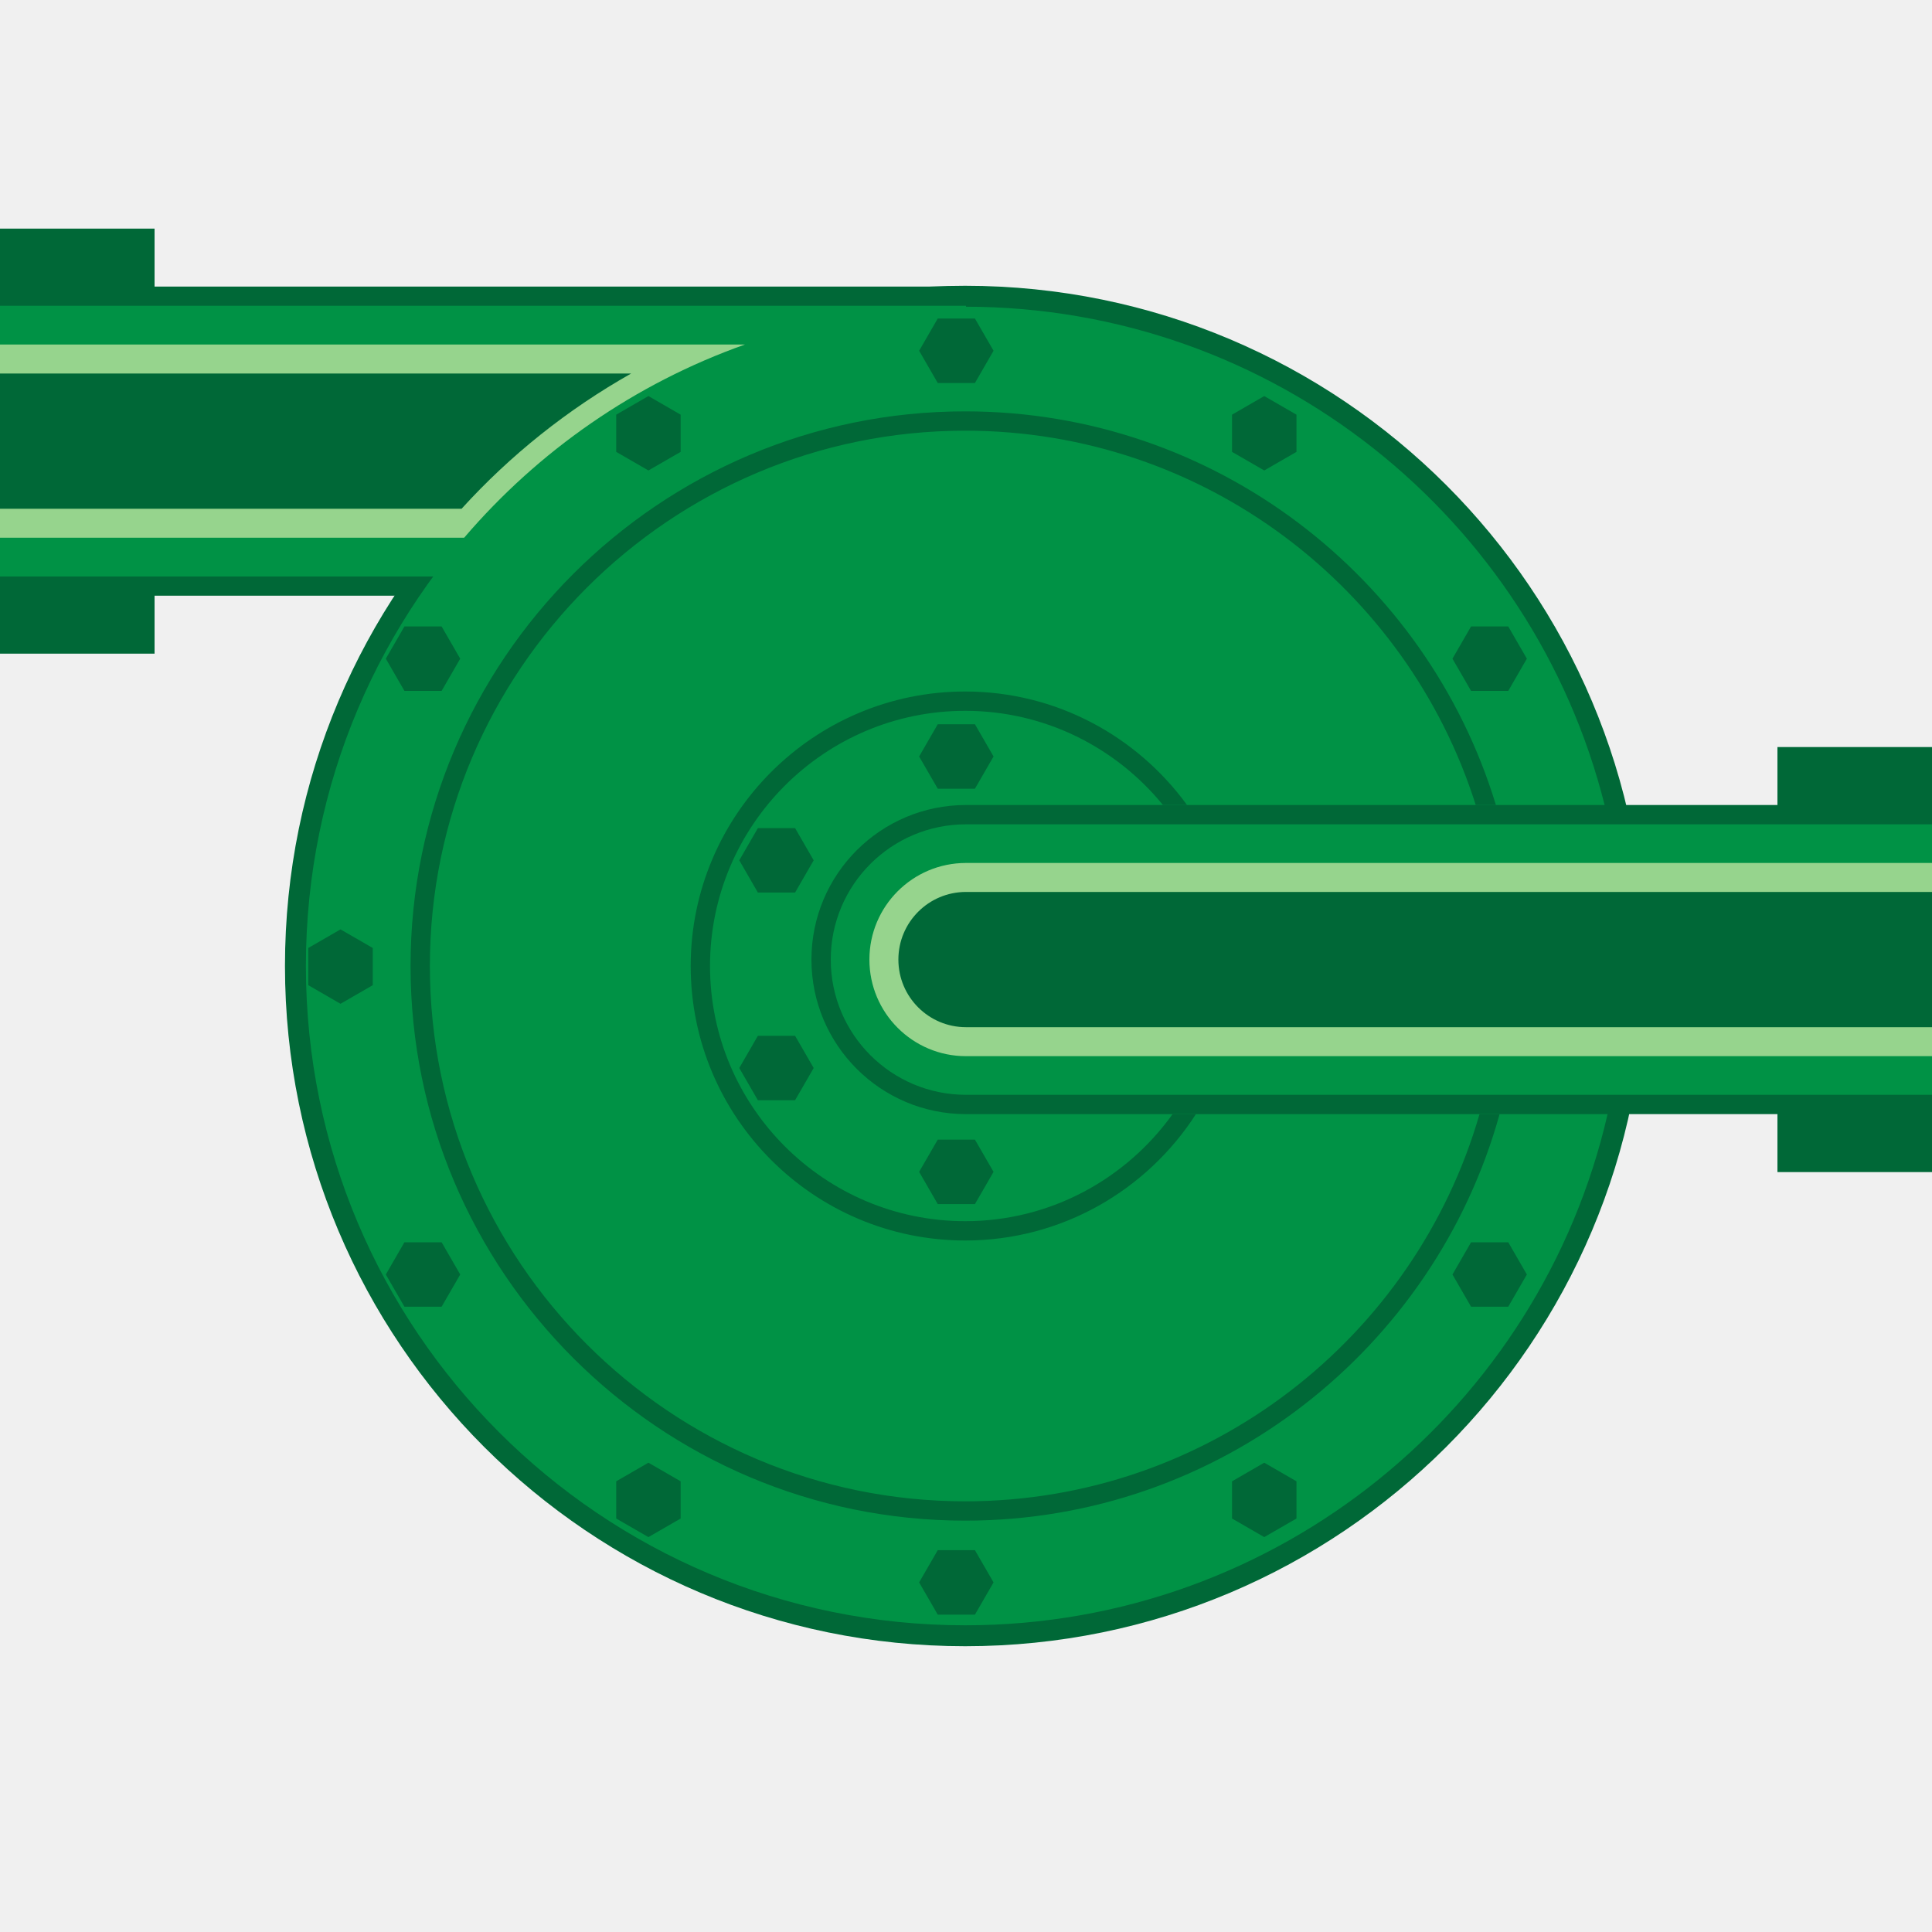
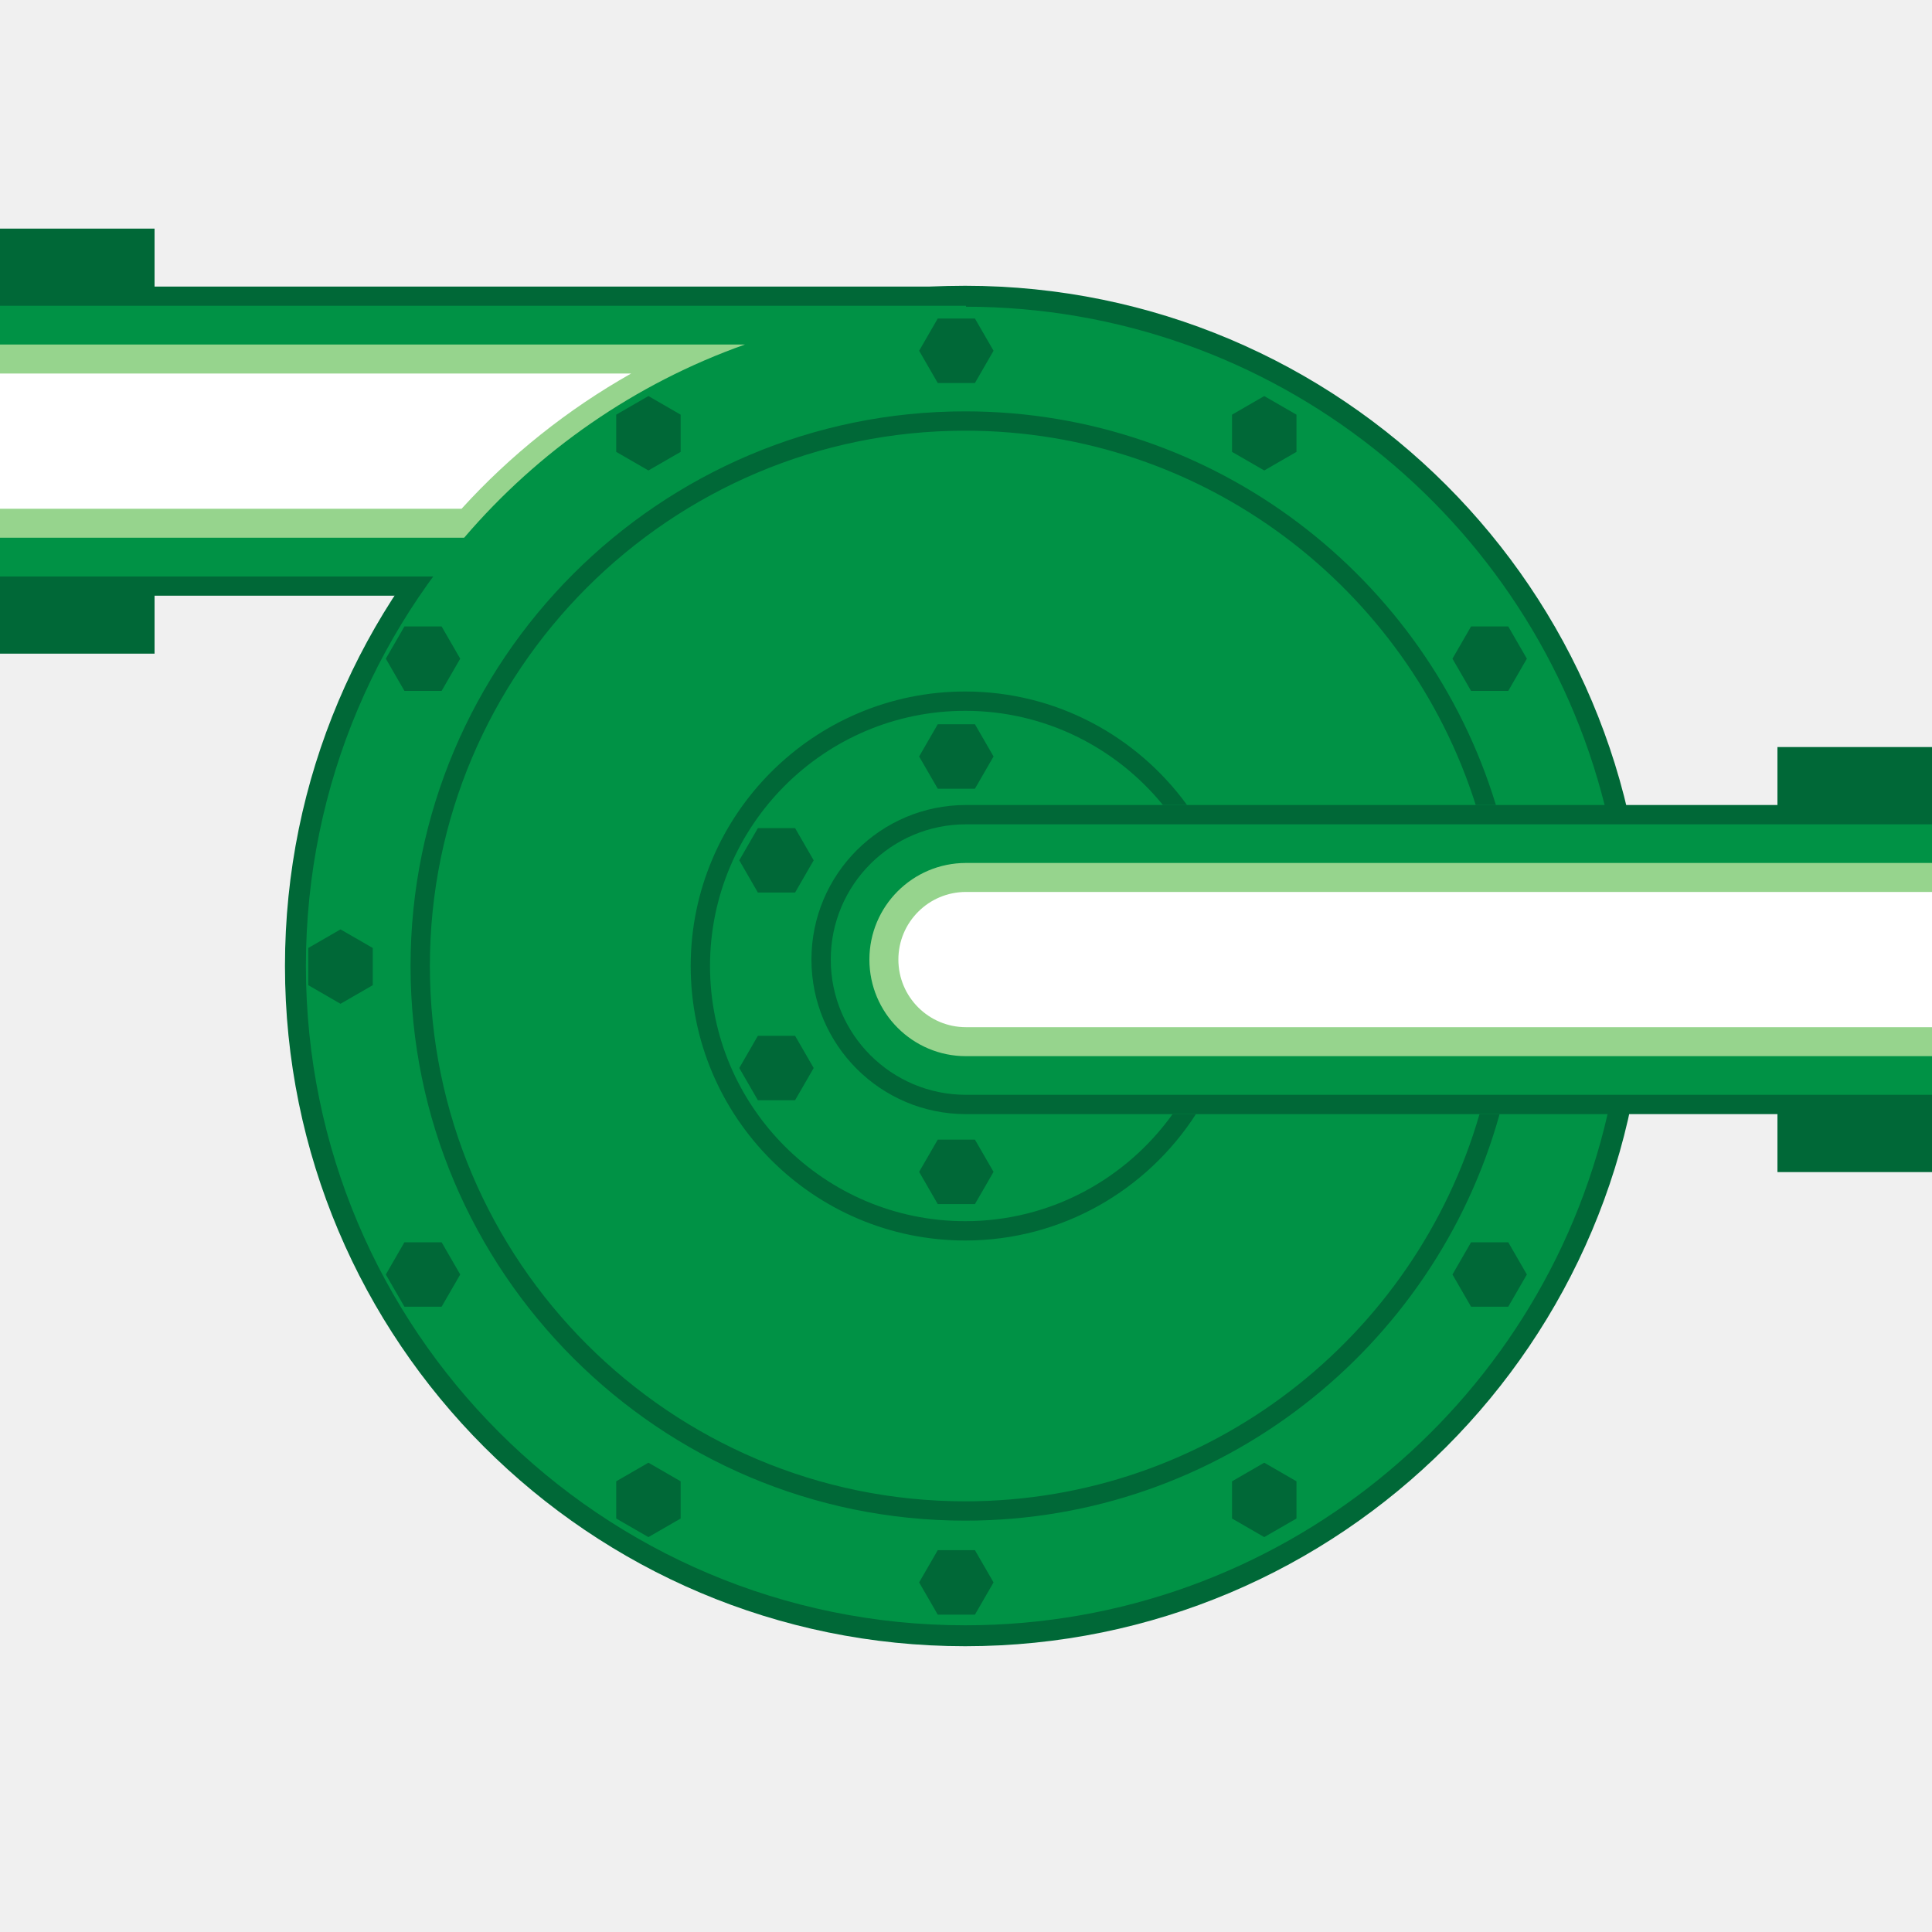
<svg xmlns="http://www.w3.org/2000/svg" version="1.1" id="Layer_1" x="0px" y="0px" viewBox="0 0 100 100" xml:space="preserve">
  <g style="transform-origin: 0px 0px" transform="translate(100,0) rotate(0) scale(-1,1)">
    <g id="frame">
      <rect fill="none" width="100" height="100" />
    </g>
    <g id="shape">
      <circle fill="#006837" cx="50.042" cy="50" r="35.208" />
      <rect x="50" y="14.833" fill="#006837" width="50" height="16" />
      <path fill="#006837" d="M50,57.667H0v-16h50c4.418,0,8,3.582,8,8S54.418,57.667,50,57.667z" />
      <path fill="#006837" d="M8,60.667H0v-22h8" />
      <rect x="92" y="11.833" fill="#006837" width="8" height="22" />
    </g>
    <g id="dark">
      <path fill="#009245" d="M50.042,15.875c-15.971,0-29.376,10.974-33.096,25.792H50c4.418,0,8,3.582,8,8s-3.582,8-8,8H16.792   c3.48,15.153,17.04,26.458,33.25,26.458c18.847,0,34.125-15.278,34.125-34.125C84.167,31.153,68.888,15.875,50.042,15.875z" />
      <path fill="#009245" d="M50,56.667c3.866,0,7-3.134,7-7s-3.134-7-7-7H0v14C0,56.667,50,56.667,50,56.667z" />
      <g>
        <path fill="#009245" d="M50,15.833v0.043c0.014,0,0.028-0.001,0.042-0.001c11.301,0,21.314,5.497,27.524,13.958H100v-14H50z" />
      </g>
      <rect x="50" y="15.833" fill="#009245" width="50" height="14" />
    </g>
    <g id="light">
      <path fill="#96D48D" d="M61.443,17.833c5.692,2.018,10.685,5.502,14.533,10H100v-10H61.443z" />
      <g>
        <path fill="#96D48D" d="M50,44.667H0v10c0,0,50,0,50,0c2.761,0,5-2.239,5-5C55,46.905,52.761,44.667,50,44.667z" />
      </g>
    </g>
    <g id="shadow">
      <path fill="#006837" d="M50.042,21.292c-12.932,0-23.891,8.597-27.47,20.375h1.045c3.546-11.219,14.05-19.375,26.425-19.375   C65.32,22.292,77.75,34.722,77.75,50S65.32,77.708,50.042,77.708c-12.619,0-23.286-8.482-26.621-20.041h-1.04   c3.363,12.118,14.486,21.041,27.66,21.041C65.871,78.708,78.75,65.83,78.75,50S65.871,21.292,50.042,21.292z" />
      <path fill="#006837" d="M50.042,35.792c-4.72,0-8.898,2.323-11.483,5.875h1.247c2.424-2.972,6.111-4.875,10.236-4.875   c7.283,0,13.208,5.925,13.208,13.208s-5.926,13.208-13.208,13.208c-4.423,0-8.336-2.193-10.734-5.541h-1.209   c2.53,3.928,6.933,6.541,11.943,6.541c7.834,0,14.208-6.374,14.208-14.208C64.25,42.166,57.876,35.792,50.042,35.792z" />
      <polygon fill="#006837" points="51.463,16.488 52.426,18.155 51.463,19.823 49.537,19.823 48.574,18.155 49.537,16.488  " />
      <polygon fill="#006837" points="51.463,37.488 52.426,39.155 51.463,40.823 49.537,40.823 48.574,39.155 49.537,37.488  " />
      <polygon fill="#006837" points="51.463,58.988 52.426,60.655 51.463,62.323 49.537,62.323 48.574,60.655 49.537,58.988  " />
      <polygon fill="#006837" points="58.847,53.613 60.773,53.613 61.735,55.28 60.773,56.948 58.847,56.948 57.884,55.28  " />
      <polygon fill="#006837" points="57.884,44.53 58.847,42.863 60.773,42.863 61.735,44.53 60.773,46.198 58.847,46.198  " />
      <polygon fill="#006837" points="51.463,80.238 52.426,81.905 51.463,83.573 49.537,83.573 48.574,81.905 49.537,80.238  " />
      <polygon fill="#006837" points="34.563,20.5 36.23,21.463 36.23,23.389 34.563,24.351 32.895,23.389 32.895,21.463  " />
      <polygon fill="#006837" points="66.438,75.709 68.105,76.672 68.105,78.598 66.438,79.56 64.77,78.598 64.77,76.672  " />
      <polygon fill="#006837" points="21.933,32.425 23.858,32.425 24.821,34.093 23.858,35.76 21.933,35.76 20.97,34.093  " />
      <polygon fill="#006837" points="77.142,64.3 79.067,64.3 80.03,65.968 79.067,67.635 77.142,67.635 76.179,65.968  " />
      <polygon fill="#006837" points="80.707,49.067 82.375,48.105 84.043,49.067 84.043,50.993 82.375,51.956 80.707,50.993  " />
      <polygon fill="#006837" points="20.97,65.968 21.933,64.3 23.858,64.3 24.821,65.968 23.858,67.635 21.933,67.635  " />
      <polygon fill="#006837" points="76.179,34.093 77.142,32.425 79.067,32.425 80.03,34.093 79.067,35.76 77.142,35.76  " />
      <polygon fill="#006837" points="32.895,78.598 32.895,76.672 34.563,75.709 36.23,76.672 36.23,78.598 34.563,79.56  " />
      <polygon fill="#006837" points="64.77,23.389 64.77,21.463 66.438,20.5 68.105,21.463 68.105,23.389 66.438,24.351  " />
    </g>
    <g id="hlight">
-       <path fill="#006837" d="M50,53.167H0v-7h50c1.933,0,3.5,1.567,3.5,3.5C53.5,51.6,51.933,53.167,50,53.167z" />
-       <path fill="#006837" d="M67.332,19.333c3.289,1.858,6.254,4.223,8.777,7H100v-7H67.332z" />
+       <path fill="#FFFFFF" d="M50,53.167H0v-7h50c1.933,0,3.5,1.567,3.5,3.5C53.5,51.6,51.933,53.167,50,53.167z" />
+       <path fill="#FFFFFF" d="M67.332,19.333c3.289,1.858,6.254,4.223,8.777,7H100v-7H67.332z" />
    </g>
  </g>
</svg>
